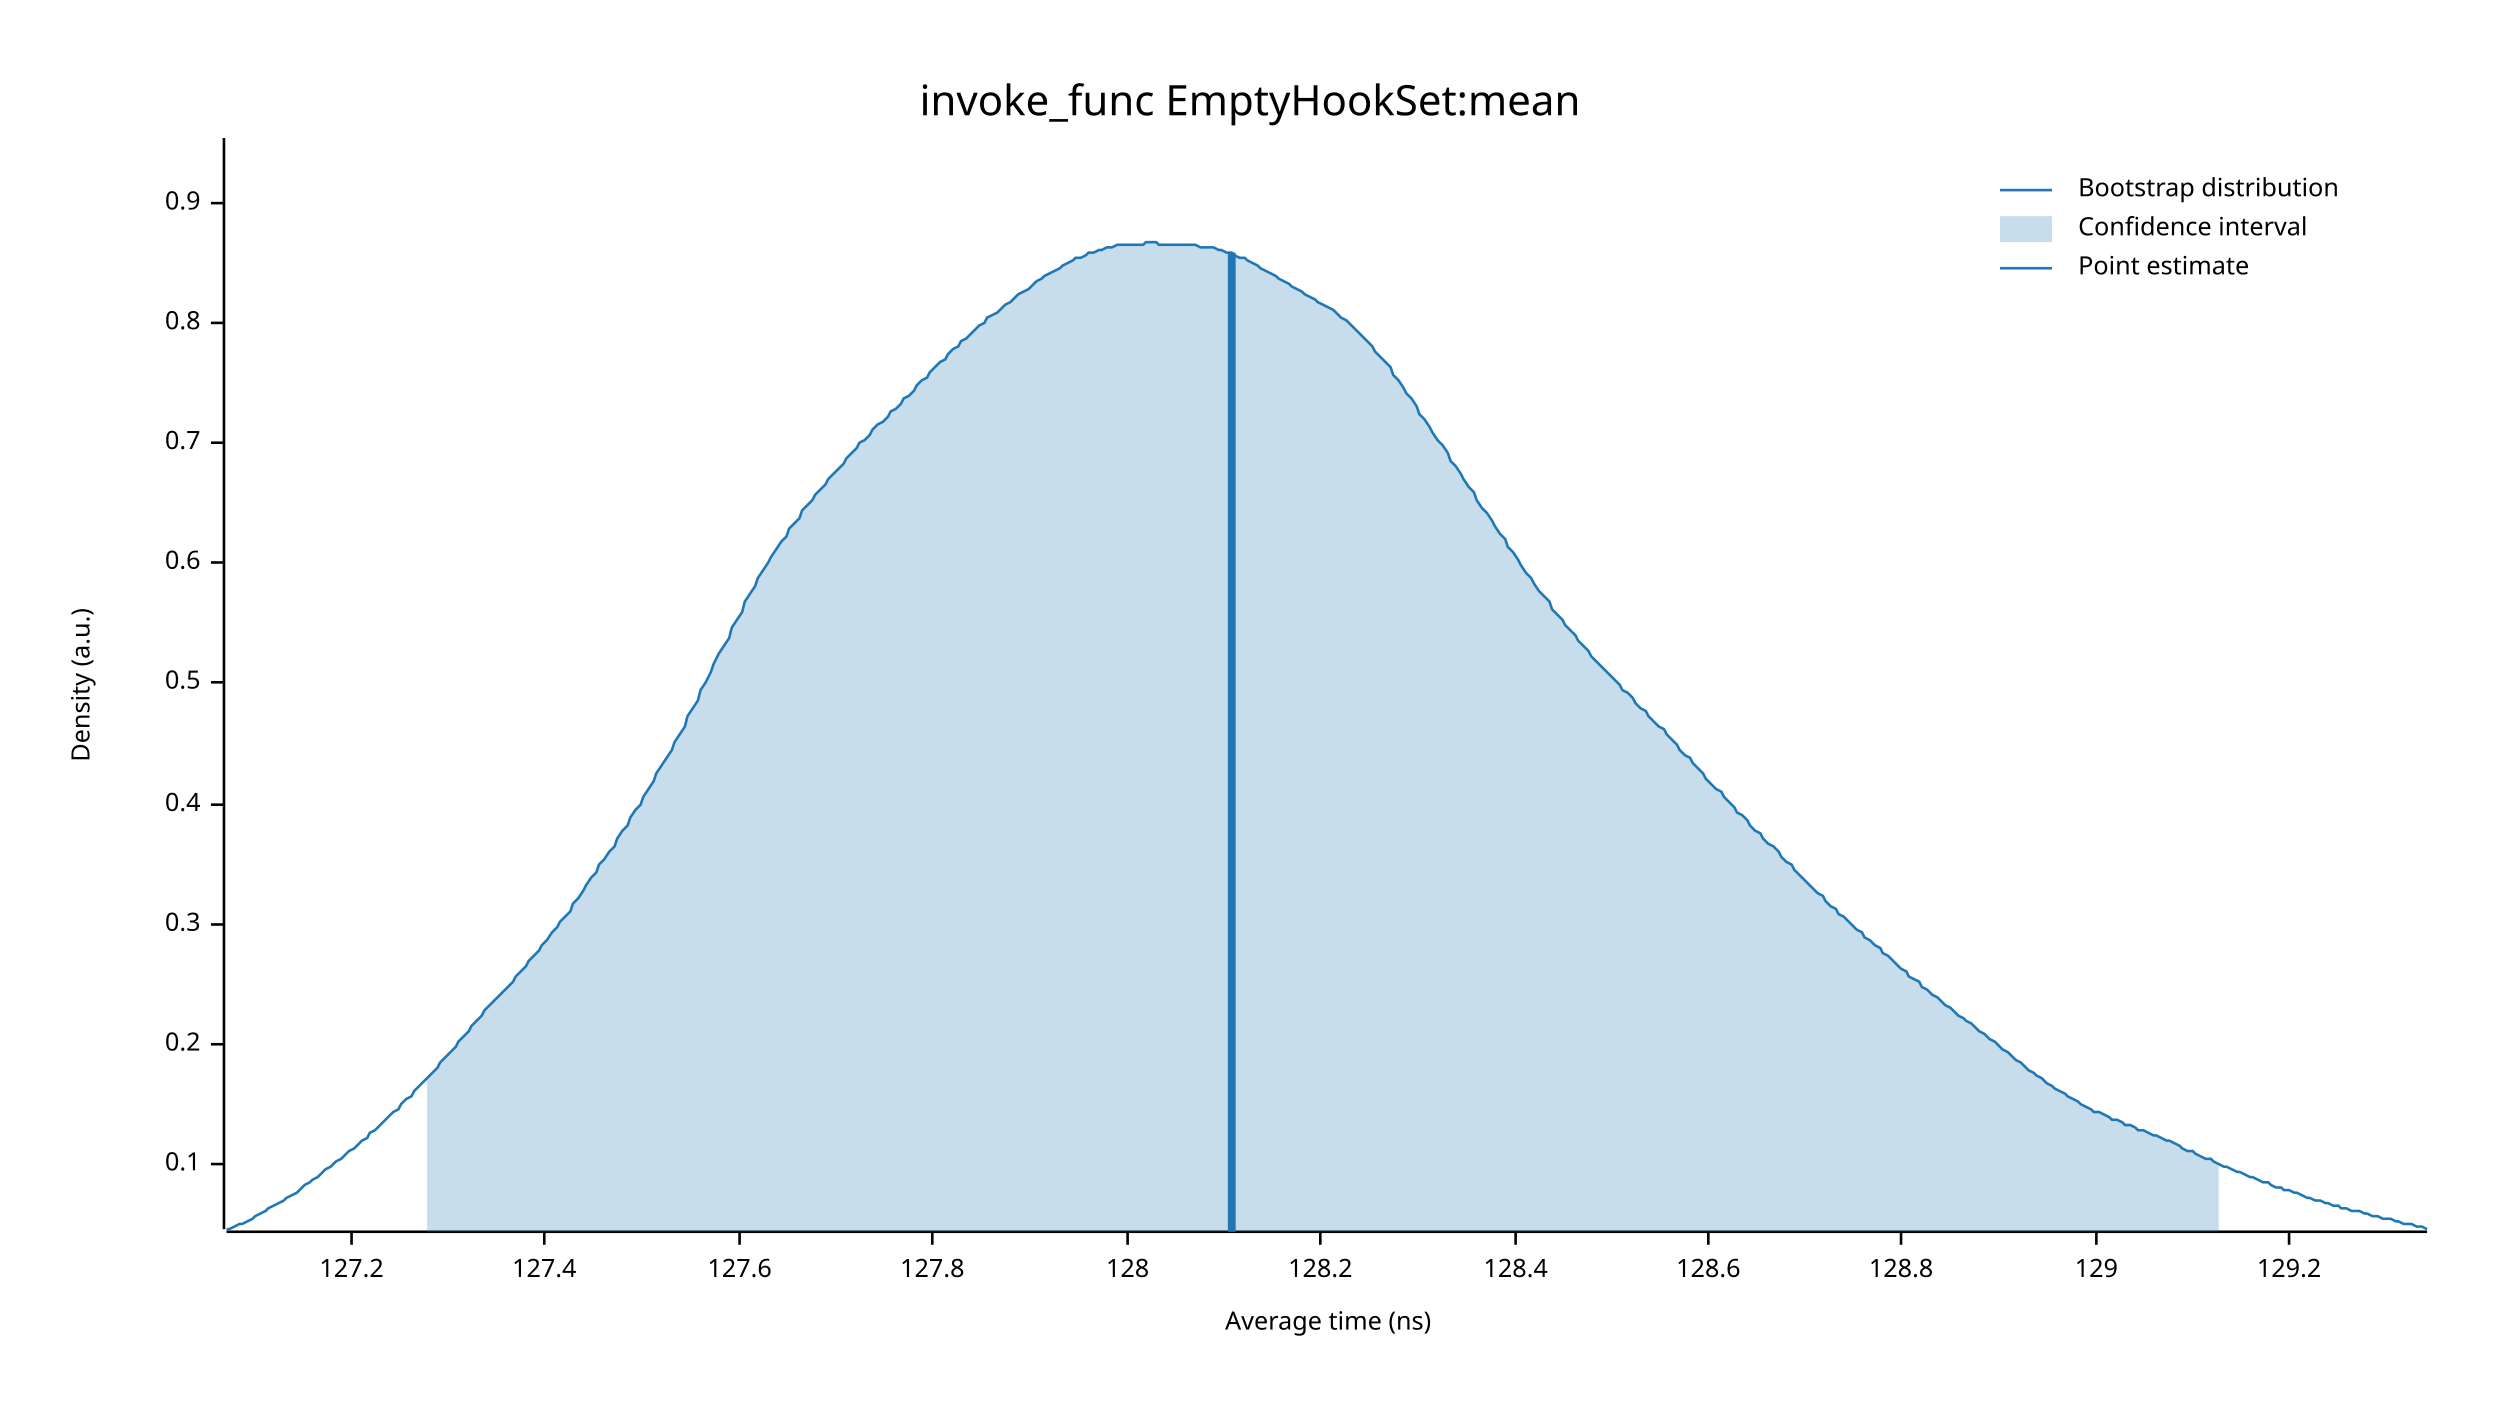
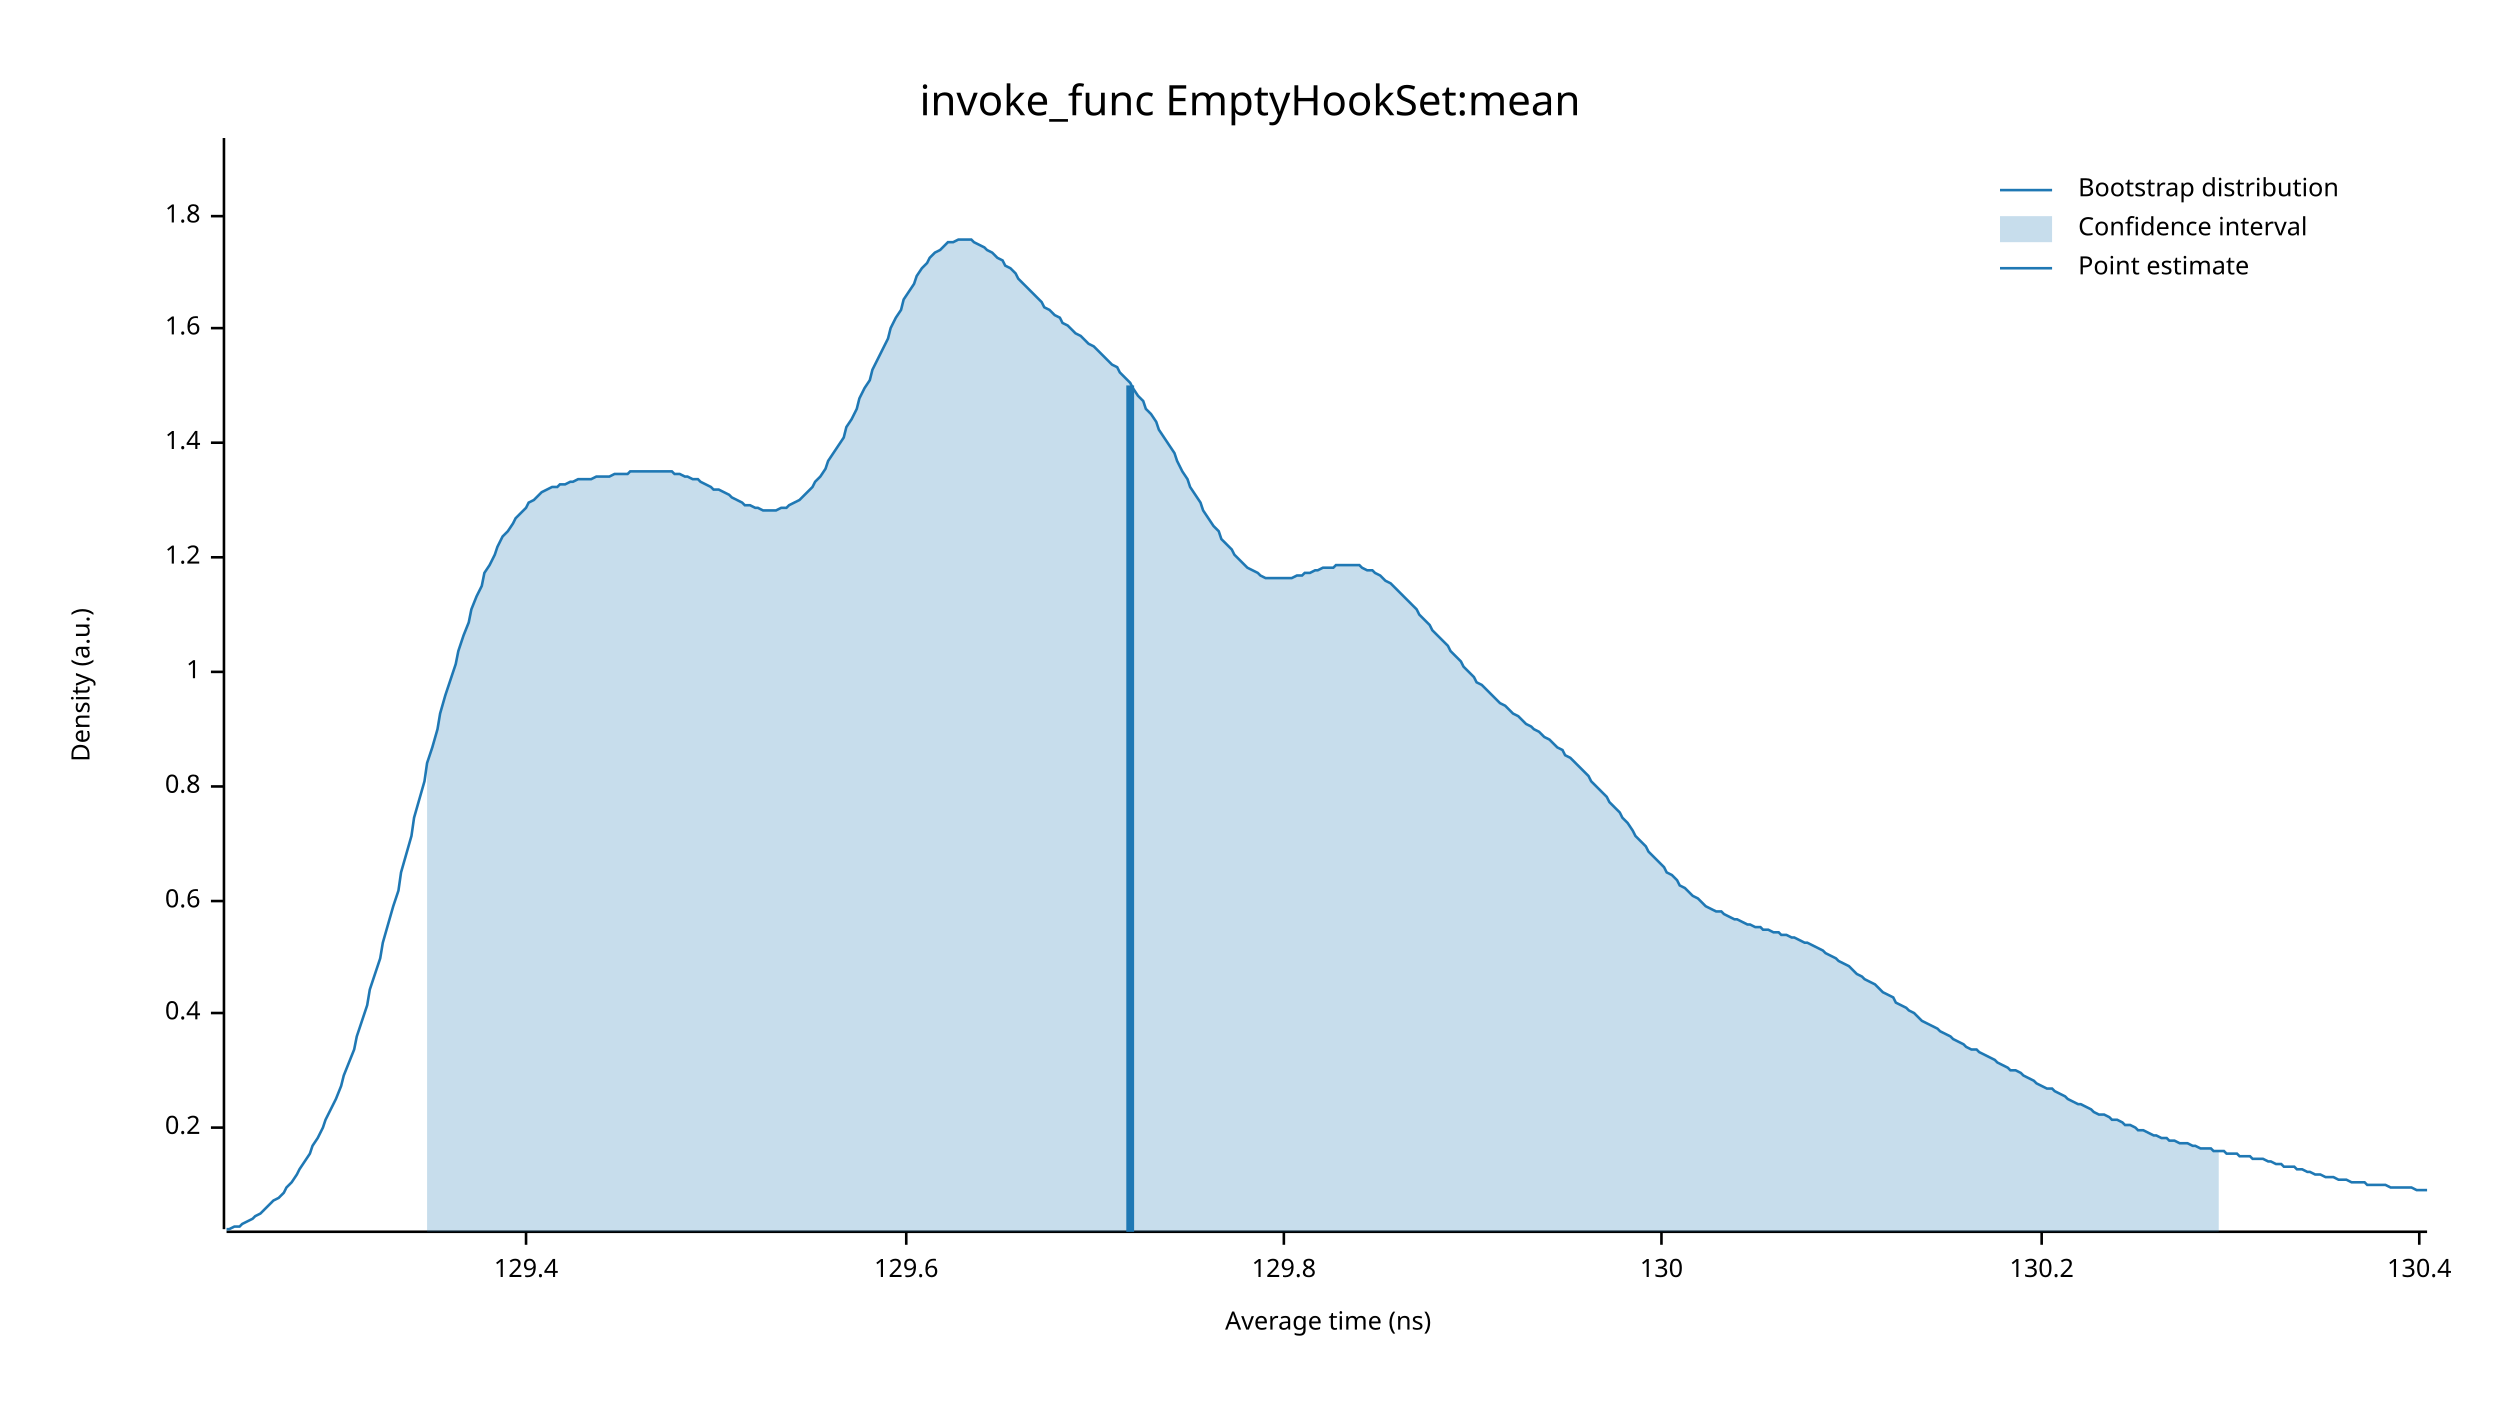
<svg xmlns="http://www.w3.org/2000/svg" width="960" height="540" viewBox="0 0 960 540">
  <text x="480" y="32" dy="0.76em" text-anchor="middle" font-family="sans-serif" font-size="16.129" opacity="1" fill="#000000">
invoke_func EmptyHookSet:mean
</text>
  <text x="27" y="263" dy="0.76em" text-anchor="middle" font-family="sans-serif" font-size="9.677" opacity="1" fill="#000000" transform="rotate(270, 27, 263)">
Density (a.u.)
</text>
  <text x="510" y="513" dy="-0.5ex" text-anchor="middle" font-family="sans-serif" font-size="9.677" opacity="1" fill="#000000">
Average time (ns)
</text>
  <polyline fill="none" opacity="1" stroke="#000000" stroke-width="1" points="86,53 86,472 " />
-   <text x="77" y="447" dy="0.5ex" text-anchor="end" font-family="sans-serif" font-size="9.677" opacity="1" fill="#000000">
- 0.1
- </text>
-   <polyline fill="none" opacity="1" stroke="#000000" stroke-width="1" points="81,447 86,447 " />
-   <text x="77" y="401" dy="0.5ex" text-anchor="end" font-family="sans-serif" font-size="9.677" opacity="1" fill="#000000">
+   <text x="77" y="433" dy="0.5ex" text-anchor="end" font-family="sans-serif" font-size="9.677" opacity="1" fill="#000000">
0.2
</text>
-   <polyline fill="none" opacity="1" stroke="#000000" stroke-width="1" points="81,401 86,401 " />
-   <text x="77" y="355" dy="0.5ex" text-anchor="end" font-family="sans-serif" font-size="9.677" opacity="1" fill="#000000">
- 0.3
- </text>
-   <polyline fill="none" opacity="1" stroke="#000000" stroke-width="1" points="81,355 86,355 " />
-   <text x="77" y="309" dy="0.5ex" text-anchor="end" font-family="sans-serif" font-size="9.677" opacity="1" fill="#000000">
+   <polyline fill="none" opacity="1" stroke="#000000" stroke-width="1" points="81,433 86,433 " />
+   <text x="77" y="389" dy="0.5ex" text-anchor="end" font-family="sans-serif" font-size="9.677" opacity="1" fill="#000000">
0.4
</text>
-   <polyline fill="none" opacity="1" stroke="#000000" stroke-width="1" points="81,309 86,309 " />
-   <text x="77" y="262" dy="0.5ex" text-anchor="end" font-family="sans-serif" font-size="9.677" opacity="1" fill="#000000">
- 0.5
- </text>
-   <polyline fill="none" opacity="1" stroke="#000000" stroke-width="1" points="81,262 86,262 " />
-   <text x="77" y="216" dy="0.5ex" text-anchor="end" font-family="sans-serif" font-size="9.677" opacity="1" fill="#000000">
+   <polyline fill="none" opacity="1" stroke="#000000" stroke-width="1" points="81,389 86,389 " />
+   <text x="77" y="346" dy="0.5ex" text-anchor="end" font-family="sans-serif" font-size="9.677" opacity="1" fill="#000000">
0.6
</text>
-   <polyline fill="none" opacity="1" stroke="#000000" stroke-width="1" points="81,216 86,216 " />
+   <polyline fill="none" opacity="1" stroke="#000000" stroke-width="1" points="81,346 86,346 " />
+   <text x="77" y="302" dy="0.5ex" text-anchor="end" font-family="sans-serif" font-size="9.677" opacity="1" fill="#000000">
+ 0.8
+ </text>
+   <polyline fill="none" opacity="1" stroke="#000000" stroke-width="1" points="81,302 86,302 " />
+   <text x="77" y="258" dy="0.5ex" text-anchor="end" font-family="sans-serif" font-size="9.677" opacity="1" fill="#000000">
+ 1
+ </text>
+   <polyline fill="none" opacity="1" stroke="#000000" stroke-width="1" points="81,258 86,258 " />
+   <text x="77" y="214" dy="0.5ex" text-anchor="end" font-family="sans-serif" font-size="9.677" opacity="1" fill="#000000">
+ 1.2
+ </text>
+   <polyline fill="none" opacity="1" stroke="#000000" stroke-width="1" points="81,214 86,214 " />
  <text x="77" y="170" dy="0.5ex" text-anchor="end" font-family="sans-serif" font-size="9.677" opacity="1" fill="#000000">
- 0.7
+ 1.4
</text>
  <polyline fill="none" opacity="1" stroke="#000000" stroke-width="1" points="81,170 86,170 " />
-   <text x="77" y="124" dy="0.5ex" text-anchor="end" font-family="sans-serif" font-size="9.677" opacity="1" fill="#000000">
- 0.8
+   <text x="77" y="126" dy="0.5ex" text-anchor="end" font-family="sans-serif" font-size="9.677" opacity="1" fill="#000000">
+ 1.6
</text>
-   <polyline fill="none" opacity="1" stroke="#000000" stroke-width="1" points="81,124 86,124 " />
-   <text x="77" y="78" dy="0.5ex" text-anchor="end" font-family="sans-serif" font-size="9.677" opacity="1" fill="#000000">
- 0.9
+   <polyline fill="none" opacity="1" stroke="#000000" stroke-width="1" points="81,126 86,126 " />
+   <text x="77" y="83" dy="0.5ex" text-anchor="end" font-family="sans-serif" font-size="9.677" opacity="1" fill="#000000">
+ 1.8
</text>
-   <polyline fill="none" opacity="1" stroke="#000000" stroke-width="1" points="81,78 86,78 " />
+   <polyline fill="none" opacity="1" stroke="#000000" stroke-width="1" points="81,83 86,83 " />
  <polyline fill="none" opacity="1" stroke="#000000" stroke-width="1" points="87,473 932,473 " />
-   <text x="135" y="483" dy="0.76em" text-anchor="middle" font-family="sans-serif" font-size="9.677" opacity="1" fill="#000000">
- 127.2
+   <text x="202" y="483" dy="0.76em" text-anchor="middle" font-family="sans-serif" font-size="9.677" opacity="1" fill="#000000">
+ 129.4
</text>
-   <polyline fill="none" opacity="1" stroke="#000000" stroke-width="1" points="135,473 135,478 " />
-   <text x="209" y="483" dy="0.76em" text-anchor="middle" font-family="sans-serif" font-size="9.677" opacity="1" fill="#000000">
- 127.4
+   <polyline fill="none" opacity="1" stroke="#000000" stroke-width="1" points="202,473 202,478 " />
+   <text x="348" y="483" dy="0.76em" text-anchor="middle" font-family="sans-serif" font-size="9.677" opacity="1" fill="#000000">
+ 129.6
</text>
-   <polyline fill="none" opacity="1" stroke="#000000" stroke-width="1" points="209,473 209,478 " />
-   <text x="284" y="483" dy="0.76em" text-anchor="middle" font-family="sans-serif" font-size="9.677" opacity="1" fill="#000000">
- 127.6
+   <polyline fill="none" opacity="1" stroke="#000000" stroke-width="1" points="348,473 348,478 " />
+   <text x="493" y="483" dy="0.76em" text-anchor="middle" font-family="sans-serif" font-size="9.677" opacity="1" fill="#000000">
+ 129.8
</text>
-   <polyline fill="none" opacity="1" stroke="#000000" stroke-width="1" points="284,473 284,478 " />
-   <text x="358" y="483" dy="0.76em" text-anchor="middle" font-family="sans-serif" font-size="9.677" opacity="1" fill="#000000">
- 127.8
+   <polyline fill="none" opacity="1" stroke="#000000" stroke-width="1" points="493,473 493,478 " />
+   <text x="638" y="483" dy="0.76em" text-anchor="middle" font-family="sans-serif" font-size="9.677" opacity="1" fill="#000000">
+ 130
</text>
-   <polyline fill="none" opacity="1" stroke="#000000" stroke-width="1" points="358,473 358,478 " />
-   <text x="433" y="483" dy="0.76em" text-anchor="middle" font-family="sans-serif" font-size="9.677" opacity="1" fill="#000000">
- 128
+   <polyline fill="none" opacity="1" stroke="#000000" stroke-width="1" points="638,473 638,478 " />
+   <text x="784" y="483" dy="0.76em" text-anchor="middle" font-family="sans-serif" font-size="9.677" opacity="1" fill="#000000">
+ 130.2
</text>
-   <polyline fill="none" opacity="1" stroke="#000000" stroke-width="1" points="433,473 433,478 " />
-   <text x="507" y="483" dy="0.76em" text-anchor="middle" font-family="sans-serif" font-size="9.677" opacity="1" fill="#000000">
- 128.2
+   <polyline fill="none" opacity="1" stroke="#000000" stroke-width="1" points="784,473 784,478 " />
+   <text x="929" y="483" dy="0.76em" text-anchor="middle" font-family="sans-serif" font-size="9.677" opacity="1" fill="#000000">
+ 130.4
</text>
-   <polyline fill="none" opacity="1" stroke="#000000" stroke-width="1" points="507,473 507,478 " />
-   <text x="582" y="483" dy="0.76em" text-anchor="middle" font-family="sans-serif" font-size="9.677" opacity="1" fill="#000000">
- 128.4
- </text>
-   <polyline fill="none" opacity="1" stroke="#000000" stroke-width="1" points="582,473 582,478 " />
-   <text x="656" y="483" dy="0.76em" text-anchor="middle" font-family="sans-serif" font-size="9.677" opacity="1" fill="#000000">
- 128.6
- </text>
-   <polyline fill="none" opacity="1" stroke="#000000" stroke-width="1" points="656,473 656,478 " />
-   <text x="730" y="483" dy="0.76em" text-anchor="middle" font-family="sans-serif" font-size="9.677" opacity="1" fill="#000000">
- 128.8
- </text>
-   <polyline fill="none" opacity="1" stroke="#000000" stroke-width="1" points="730,473 730,478 " />
-   <text x="805" y="483" dy="0.76em" text-anchor="middle" font-family="sans-serif" font-size="9.677" opacity="1" fill="#000000">
- 129
- </text>
-   <polyline fill="none" opacity="1" stroke="#000000" stroke-width="1" points="805,473 805,478 " />
-   <text x="879" y="483" dy="0.76em" text-anchor="middle" font-family="sans-serif" font-size="9.677" opacity="1" fill="#000000">
- 129.2
- </text>
-   <polyline fill="none" opacity="1" stroke="#000000" stroke-width="1" points="879,473 879,478 " />
-   <polyline fill="none" opacity="1" stroke="#1F78B4" stroke-width="1" points="87,472 88,472 90,471 92,470 93,470 95,469 97,468 98,467 100,466 102,465 103,464 105,463 107,462 109,461 110,460 112,459 114,458 115,457 117,455 119,454 120,453 122,452 124,450 125,449 127,448 129,446 131,445 132,444 134,442 136,441 137,440 139,438 141,437 142,435 144,434 146,432 147,431 149,429 151,427 153,426 154,424 156,422 158,421 159,419 161,417 163,415 164,414 166,412 168,410 169,408 171,406 173,404 175,402 176,400 178,398 180,396 181,394 183,392 185,390 186,388 188,386 190,384 191,383 193,381 195,379 197,377 198,375 200,373 202,371 203,369 205,367 207,365 208,363 210,361 212,358 214,356 215,354 217,352 219,350 220,347 222,345 224,342 225,340 227,337 229,335 230,332 232,330 234,327 236,325 237,322 239,319 241,317 242,314 244,311 246,309 247,306 249,303 251,300 252,297 254,294 256,291 258,288 259,285 261,282 263,279 264,275 266,272 268,269 269,265 271,262 273,258 274,255 276,251 278,248 280,245 281,241 283,238 285,235 286,231 288,228 290,225 291,222 293,219 295,216 296,214 298,211 300,208 302,206 303,203 305,201 307,199 308,196 310,194 312,192 313,190 315,188 317,186 318,184 320,182 322,180 324,178 325,176 327,174 329,172 330,170 332,169 334,167 335,165 337,163 339,162 341,160 342,158 344,157 346,155 347,153 349,152 351,150 352,148 354,146 356,145 357,143 359,141 361,139 363,138 364,136 366,134 368,133 369,131 371,130 373,128 374,127 376,125 378,124 379,122 381,121 383,120 385,118 386,117 388,116 390,114 391,113 393,112 395,111 396,110 398,108 400,107 401,106 403,105 405,104 407,103 408,102 410,101 412,100 413,99 415,99 417,98 418,97 420,97 422,96 423,96 425,95 427,95 429,94 430,94 432,94 434,94 435,94 437,94 439,94 440,93 442,93 444,93 445,94 447,94 449,94 451,94 452,94 454,94 456,94 457,94 459,94 461,95 462,95 464,95 466,95 468,96 469,96 471,97 473,97 474,98 476,99 478,99 479,100 481,101 483,102 484,103 486,104 488,105 490,106 491,107 493,108 495,109 496,110 498,111 500,112 501,113 503,114 505,115 506,116 508,117 510,118 512,119 513,120 515,122 517,123 518,124 520,126 522,128 523,129 525,131 527,133 528,135 530,137 532,139 534,141 535,144 537,146 539,149 540,151 542,153 544,156 545,159 547,161 549,164 550,166 552,169 554,171 556,174 557,177 559,179 561,182 562,184 564,187 566,189 567,192 569,195 571,197 573,200 574,202 576,205 578,207 579,210 581,212 583,215 584,217 586,220 588,222 589,224 591,227 593,229 595,231 596,234 598,236 600,238 601,240 603,242 605,244 606,246 608,248 610,250 611,252 613,254 615,256 617,258 618,259 620,261 622,263 623,265 625,266 627,268 628,270 630,272 632,273 633,275 635,277 637,279 639,280 640,282 642,284 644,286 645,288 647,290 649,291 650,293 652,295 654,297 655,299 657,301 659,303 661,304 662,306 664,308 666,310 667,312 669,313 671,315 672,317 674,319 676,320 677,322 679,324 681,325 683,327 684,329 686,331 688,332 689,334 691,336 693,338 694,339 696,341 698,343 700,344 701,346 703,348 705,349 706,351 708,352 710,354 711,355 713,357 715,358 716,360 718,361 720,363 722,364 723,366 725,367 727,369 728,370 730,372 732,373 733,375 735,376 737,377 738,379 740,380 742,382 744,383 745,384 747,386 749,387 750,388 752,390 754,391 755,392 757,393 759,395 760,396 762,397 764,399 766,400 767,401 769,403 771,404 772,405 774,407 776,408 777,409 779,411 781,412 782,413 784,414 786,416 788,417 789,418 791,419 793,420 794,421 796,422 798,423 799,424 801,425 803,426 804,427 806,427 808,428 810,429 811,430 813,430 815,431 816,432 818,432 820,433 821,434 823,434 825,435 827,436 828,436 830,437 832,438 833,438 835,439 837,440 838,441 840,442 842,442 843,443 845,444 847,445 849,445 850,446 852,447 854,448 855,448 857,449 859,450 860,450 862,451 864,452 865,452 867,453 869,454 871,454 872,455 874,456 876,456 877,457 879,457 881,458 882,458 884,459 886,460 887,460 889,461 891,461 893,462 894,462 896,463 898,463 899,464 901,464 903,465 904,465 906,465 908,466 909,466 911,467 913,467 915,468 916,468 918,468 920,469 921,469 923,470 925,470 926,470 928,471 930,471 932,472 " />
-   <polygon opacity="0.25" fill="#1F78B4" points="164,414 166,412 168,410 169,408 171,406 173,404 175,402 176,400 178,398 180,396 181,394 183,392 185,390 186,388 188,386 190,384 191,383 193,381 195,379 197,377 198,375 200,373 202,371 203,369 205,367 207,365 208,363 210,361 212,358 214,356 215,354 217,352 219,350 220,347 222,345 224,342 225,340 227,337 229,335 230,332 232,330 234,327 236,325 237,322 239,319 241,317 242,314 244,311 246,309 247,306 249,303 251,300 252,297 254,294 256,291 258,288 259,285 261,282 263,279 264,275 266,272 268,269 269,265 271,262 273,258 274,255 276,251 278,248 280,245 281,241 283,238 285,235 286,231 288,228 290,225 291,222 293,219 295,216 296,214 298,211 300,208 302,206 303,203 305,201 307,199 308,196 310,194 312,192 313,190 315,188 317,186 318,184 320,182 322,180 324,178 325,176 327,174 329,172 330,170 332,169 334,167 335,165 337,163 339,162 341,160 342,158 344,157 346,155 347,153 349,152 351,150 352,148 354,146 356,145 357,143 359,141 361,139 363,138 364,136 366,134 368,133 369,131 371,130 373,128 374,127 376,125 378,124 379,122 381,121 383,120 385,118 386,117 388,116 390,114 391,113 393,112 395,111 396,110 398,108 400,107 401,106 403,105 405,104 407,103 408,102 410,101 412,100 413,99 415,99 417,98 418,97 420,97 422,96 423,96 425,95 427,95 429,94 430,94 432,94 434,94 435,94 437,94 439,94 440,93 442,93 444,93 445,94 447,94 449,94 451,94 452,94 454,94 456,94 457,94 459,94 461,95 462,95 464,95 466,95 468,96 469,96 471,97 473,97 474,98 476,99 478,99 479,100 481,101 483,102 484,103 486,104 488,105 490,106 491,107 493,108 495,109 496,110 498,111 500,112 501,113 503,114 505,115 506,116 508,117 510,118 512,119 513,120 515,122 517,123 518,124 520,126 522,128 523,129 525,131 527,133 528,135 530,137 532,139 534,141 535,144 537,146 539,149 540,151 542,153 544,156 545,159 547,161 549,164 550,166 552,169 554,171 556,174 557,177 559,179 561,182 562,184 564,187 566,189 567,192 569,195 571,197 573,200 574,202 576,205 578,207 579,210 581,212 583,215 584,217 586,220 588,222 589,224 591,227 593,229 595,231 596,234 598,236 600,238 601,240 603,242 605,244 606,246 608,248 610,250 611,252 613,254 615,256 617,258 618,259 620,261 622,263 623,265 625,266 627,268 628,270 630,272 632,273 633,275 635,277 637,279 639,280 640,282 642,284 644,286 645,288 647,290 649,291 650,293 652,295 654,297 655,299 657,301 659,303 661,304 662,306 664,308 666,310 667,312 669,313 671,315 672,317 674,319 676,320 677,322 679,324 681,325 683,327 684,329 686,331 688,332 689,334 691,336 693,338 694,339 696,341 698,343 700,344 701,346 703,348 705,349 706,351 708,352 710,354 711,355 713,357 715,358 716,360 718,361 720,363 722,364 723,366 725,367 727,369 728,370 730,372 732,373 733,375 735,376 737,377 738,379 740,380 742,382 744,383 745,384 747,386 749,387 750,388 752,390 754,391 755,392 757,393 759,395 760,396 762,397 764,399 766,400 767,401 769,403 771,404 772,405 774,407 776,408 777,409 779,411 781,412 782,413 784,414 786,416 788,417 789,418 791,419 793,420 794,421 796,422 798,423 799,424 801,425 803,426 804,427 806,427 808,428 810,429 811,430 813,430 815,431 816,432 818,432 820,433 821,434 823,434 825,435 827,436 828,436 830,437 832,438 833,438 835,439 837,440 838,441 840,442 842,442 843,443 845,444 847,445 849,445 850,446 852,447 852,473 164,473 " />
-   <polyline fill="none" opacity="1" stroke="#1F78B4" stroke-width="3" points="473,473 473,97 " />
+   <polyline fill="none" opacity="1" stroke="#000000" stroke-width="1" points="929,473 929,478 " />
+   <polyline fill="none" opacity="1" stroke="#1F78B4" stroke-width="1" points="87,472 88,472 90,471 92,471 93,470 95,469 97,468 98,467 100,466 102,464 103,463 105,461 107,460 109,458 110,456 112,454 114,451 115,449 117,446 119,443 120,440 122,437 124,433 125,430 127,426 129,422 131,417 132,413 134,408 136,403 137,398 139,392 141,386 142,380 144,374 146,368 147,362 149,355 151,348 153,342 154,335 156,328 158,321 159,314 161,307 163,300 164,293 166,287 168,280 169,274 171,267 173,261 175,255 176,250 178,244 180,239 181,234 183,229 185,225 186,220 188,217 190,213 191,210 193,206 195,204 197,201 198,199 200,197 202,195 203,193 205,192 207,190 208,189 210,188 212,187 214,187 215,186 217,186 219,185 220,185 222,184 224,184 225,184 227,184 229,183 230,183 232,183 234,183 236,182 237,182 239,182 241,182 242,181 244,181 246,181 247,181 249,181 251,181 252,181 254,181 256,181 258,181 259,182 261,182 263,183 264,183 266,184 268,184 269,185 271,186 273,187 274,188 276,188 278,189 280,190 281,191 283,192 285,193 286,194 288,194 290,195 291,195 293,196 295,196 296,196 298,196 300,195 302,195 303,194 305,193 307,192 308,191 310,189 312,187 313,185 315,183 317,180 318,177 320,174 322,171 324,168 325,164 327,161 329,157 330,153 332,149 334,146 335,142 337,138 339,134 341,130 342,126 344,122 346,119 347,115 349,112 351,109 352,106 354,103 356,101 357,99 359,97 361,96 363,94 364,93 366,93 368,92 369,92 371,92 373,92 374,93 376,94 378,95 379,96 381,97 383,99 385,100 386,102 388,103 390,105 391,107 393,109 395,111 396,112 398,114 400,116 401,118 403,119 405,121 407,122 408,124 410,125 412,127 413,128 415,129 417,131 418,132 420,133 422,135 423,136 425,138 427,140 429,141 430,143 432,145 434,147 435,149 437,152 439,154 440,157 442,159 444,162 445,165 447,168 449,171 451,174 452,177 454,181 456,184 457,187 459,190 461,193 462,196 464,199 466,202 468,204 469,207 471,209 473,211 474,213 476,215 478,217 479,218 481,219 483,220 484,221 486,222 488,222 490,222 491,222 493,222 495,222 496,222 498,221 500,221 501,220 503,220 505,219 506,219 508,218 510,218 512,218 513,217 515,217 517,217 518,217 520,217 522,217 523,218 525,219 527,219 528,220 530,221 532,223 534,224 535,225 537,227 539,229 540,230 542,232 544,234 545,236 547,238 549,240 550,242 552,244 554,246 556,248 557,250 559,252 561,254 562,256 564,258 566,260 567,262 569,263 571,265 573,267 574,268 576,270 578,271 579,272 581,274 583,275 584,276 586,278 588,279 589,280 591,281 593,283 595,284 596,285 598,287 600,288 601,290 603,291 605,293 606,294 608,296 610,298 611,300 613,302 615,304 617,306 618,308 620,310 622,312 623,314 625,316 627,319 628,321 630,323 632,325 633,327 635,329 637,331 639,333 640,335 642,336 644,338 645,340 647,341 649,343 650,344 652,345 654,347 655,348 657,349 659,350 661,350 662,351 664,352 666,353 667,353 669,354 671,355 672,355 674,356 676,356 677,357 679,357 681,358 683,358 684,359 686,359 688,360 689,360 691,361 693,362 694,362 696,363 698,364 700,365 701,366 703,367 705,368 706,369 708,370 710,371 711,372 713,374 715,375 716,376 718,377 720,378 722,380 723,381 725,382 727,383 728,385 730,386 732,387 733,388 735,389 737,391 738,392 740,393 742,394 744,395 745,396 747,397 749,398 750,399 752,400 754,401 755,402 757,403 759,403 760,404 762,405 764,406 766,407 767,408 769,409 771,410 772,411 774,411 776,412 777,413 779,414 781,415 782,416 784,417 786,418 788,418 789,419 791,420 793,421 794,422 796,423 798,424 799,424 801,425 803,426 804,427 806,428 808,428 810,429 811,430 813,430 815,431 816,432 818,432 820,433 821,434 823,434 825,435 827,436 828,436 830,437 832,437 833,438 835,438 837,439 838,439 840,439 842,440 843,440 845,441 847,441 849,441 850,442 852,442 854,442 855,443 857,443 859,443 860,444 862,444 864,444 865,445 867,445 869,445 871,446 872,446 874,447 876,447 877,448 879,448 881,448 882,449 884,449 886,450 887,450 889,451 891,451 893,452 894,452 896,452 898,453 899,453 901,453 903,454 904,454 906,454 908,454 909,455 911,455 913,455 915,455 916,455 918,456 920,456 921,456 923,456 925,456 926,456 928,457 930,457 932,457 " />
+   <polygon opacity="0.25" fill="#1F78B4" points="164,293 166,287 168,280 169,274 171,267 173,261 175,255 176,250 178,244 180,239 181,234 183,229 185,225 186,220 188,217 190,213 191,210 193,206 195,204 197,201 198,199 200,197 202,195 203,193 205,192 207,190 208,189 210,188 212,187 214,187 215,186 217,186 219,185 220,185 222,184 224,184 225,184 227,184 229,183 230,183 232,183 234,183 236,182 237,182 239,182 241,182 242,181 244,181 246,181 247,181 249,181 251,181 252,181 254,181 256,181 258,181 259,182 261,182 263,183 264,183 266,184 268,184 269,185 271,186 273,187 274,188 276,188 278,189 280,190 281,191 283,192 285,193 286,194 288,194 290,195 291,195 293,196 295,196 296,196 298,196 300,195 302,195 303,194 305,193 307,192 308,191 310,189 312,187 313,185 315,183 317,180 318,177 320,174 322,171 324,168 325,164 327,161 329,157 330,153 332,149 334,146 335,142 337,138 339,134 341,130 342,126 344,122 346,119 347,115 349,112 351,109 352,106 354,103 356,101 357,99 359,97 361,96 363,94 364,93 366,93 368,92 369,92 371,92 373,92 374,93 376,94 378,95 379,96 381,97 383,99 385,100 386,102 388,103 390,105 391,107 393,109 395,111 396,112 398,114 400,116 401,118 403,119 405,121 407,122 408,124 410,125 412,127 413,128 415,129 417,131 418,132 420,133 422,135 423,136 425,138 427,140 429,141 430,143 432,145 434,147 435,149 437,152 439,154 440,157 442,159 444,162 445,165 447,168 449,171 451,174 452,177 454,181 456,184 457,187 459,190 461,193 462,196 464,199 466,202 468,204 469,207 471,209 473,211 474,213 476,215 478,217 479,218 481,219 483,220 484,221 486,222 488,222 490,222 491,222 493,222 495,222 496,222 498,221 500,221 501,220 503,220 505,219 506,219 508,218 510,218 512,218 513,217 515,217 517,217 518,217 520,217 522,217 523,218 525,219 527,219 528,220 530,221 532,223 534,224 535,225 537,227 539,229 540,230 542,232 544,234 545,236 547,238 549,240 550,242 552,244 554,246 556,248 557,250 559,252 561,254 562,256 564,258 566,260 567,262 569,263 571,265 573,267 574,268 576,270 578,271 579,272 581,274 583,275 584,276 586,278 588,279 589,280 591,281 593,283 595,284 596,285 598,287 600,288 601,290 603,291 605,293 606,294 608,296 610,298 611,300 613,302 615,304 617,306 618,308 620,310 622,312 623,314 625,316 627,319 628,321 630,323 632,325 633,327 635,329 637,331 639,333 640,335 642,336 644,338 645,340 647,341 649,343 650,344 652,345 654,347 655,348 657,349 659,350 661,350 662,351 664,352 666,353 667,353 669,354 671,355 672,355 674,356 676,356 677,357 679,357 681,358 683,358 684,359 686,359 688,360 689,360 691,361 693,362 694,362 696,363 698,364 700,365 701,366 703,367 705,368 706,369 708,370 710,371 711,372 713,374 715,375 716,376 718,377 720,378 722,380 723,381 725,382 727,383 728,385 730,386 732,387 733,388 735,389 737,391 738,392 740,393 742,394 744,395 745,396 747,397 749,398 750,399 752,400 754,401 755,402 757,403 759,403 760,404 762,405 764,406 766,407 767,408 769,409 771,410 772,411 774,411 776,412 777,413 779,414 781,415 782,416 784,417 786,418 788,418 789,419 791,420 793,421 794,422 796,423 798,424 799,424 801,425 803,426 804,427 806,428 808,428 810,429 811,430 813,430 815,431 816,432 818,432 820,433 821,434 823,434 825,435 827,436 828,436 830,437 832,437 833,438 835,438 837,439 838,439 840,439 842,440 843,440 845,441 847,441 849,441 850,442 852,442 852,473 164,473 " />
+   <polyline fill="none" opacity="1" stroke="#1F78B4" stroke-width="3" points="434,473 434,148 " />
  <text x="798" y="68" dy="0.76em" text-anchor="start" font-family="sans-serif" font-size="9.677" opacity="1" fill="#000000">
Bootstrap distribution
</text>
  <text x="798" y="83" dy="0.76em" text-anchor="start" font-family="sans-serif" font-size="9.677" opacity="1" fill="#000000">
Confidence interval
</text>
  <text x="798" y="98" dy="0.76em" text-anchor="start" font-family="sans-serif" font-size="9.677" opacity="1" fill="#000000">
Point estimate
</text>
  <polyline fill="none" opacity="1" stroke="#1F78B4" stroke-width="1" points="768,73 788,73 " />
  <rect x="768" y="83" width="20" height="10" opacity="0.25" fill="#1F78B4" stroke="none" />
  <polyline fill="none" opacity="1" stroke="#1F78B4" stroke-width="1" points="768,103 788,103 " />
</svg>
